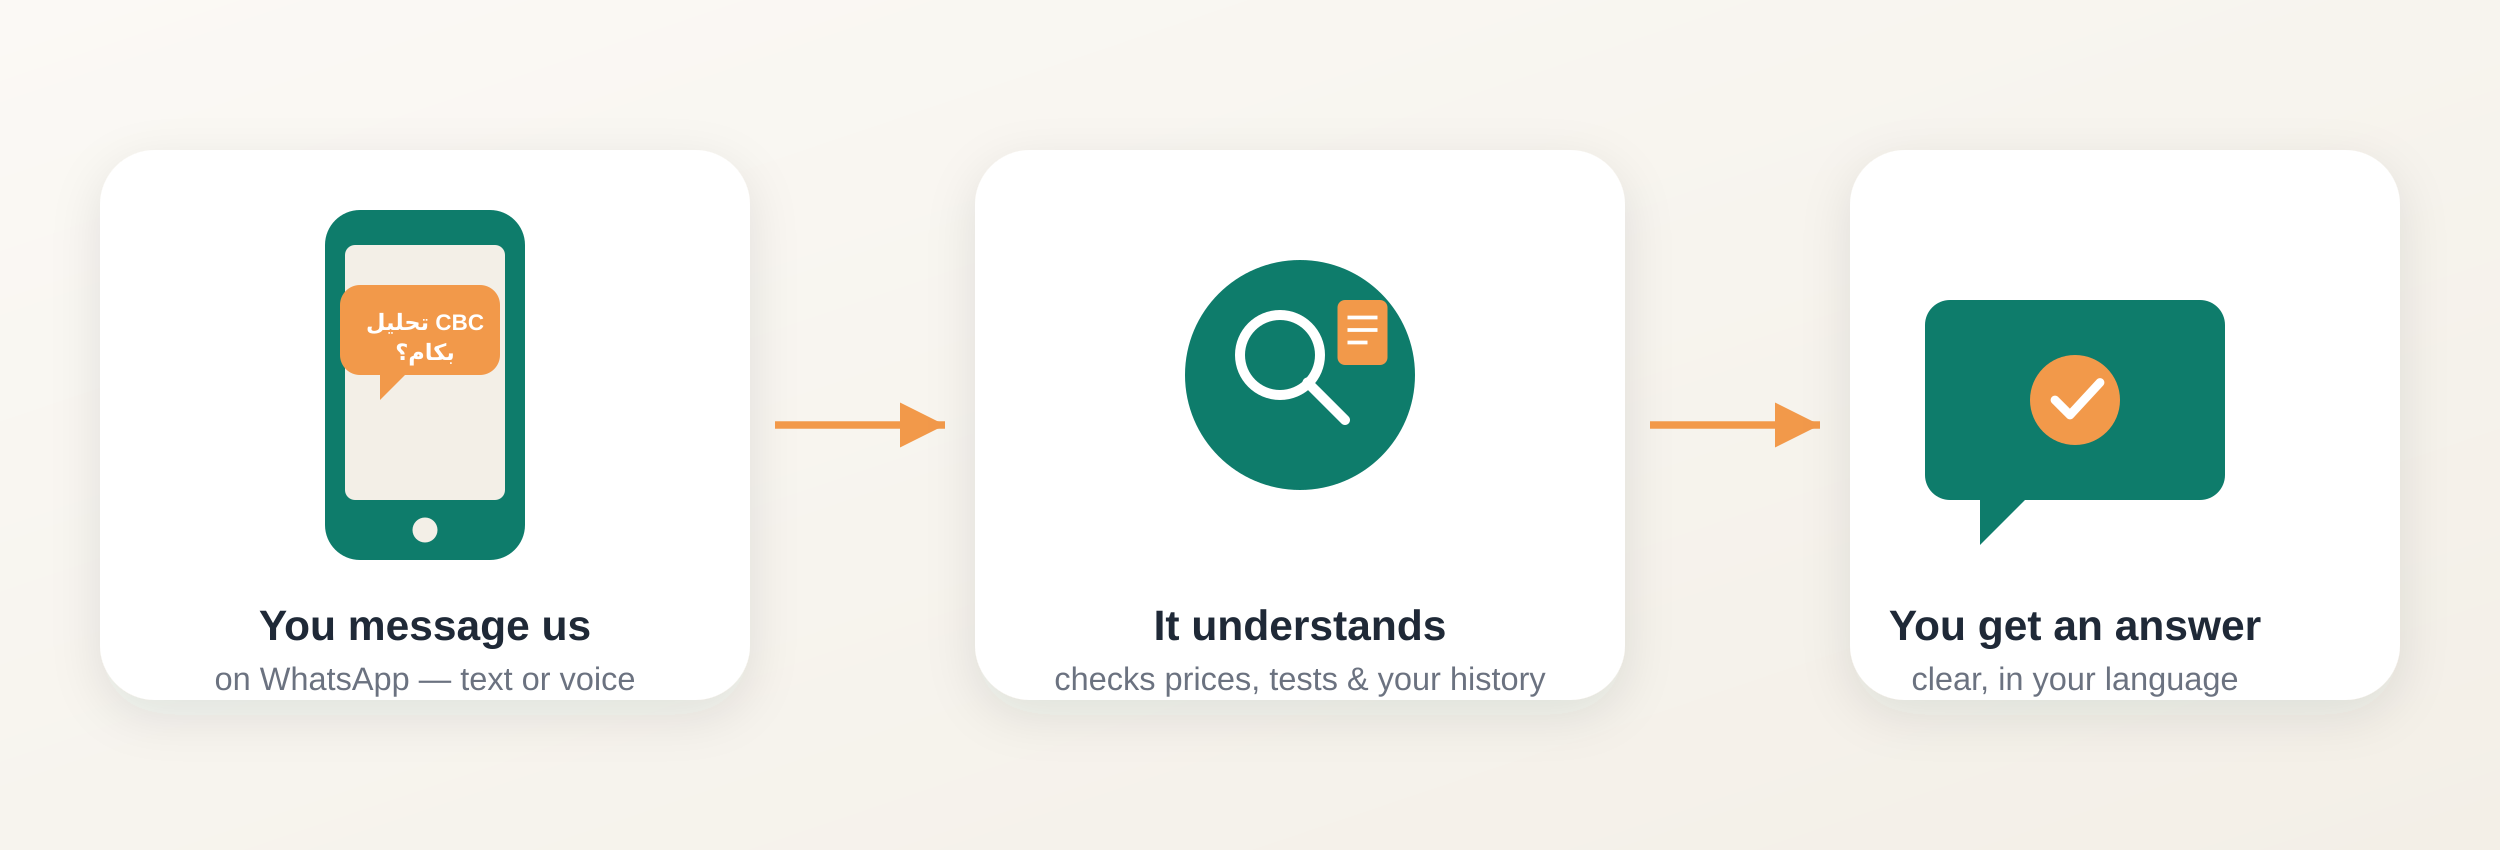
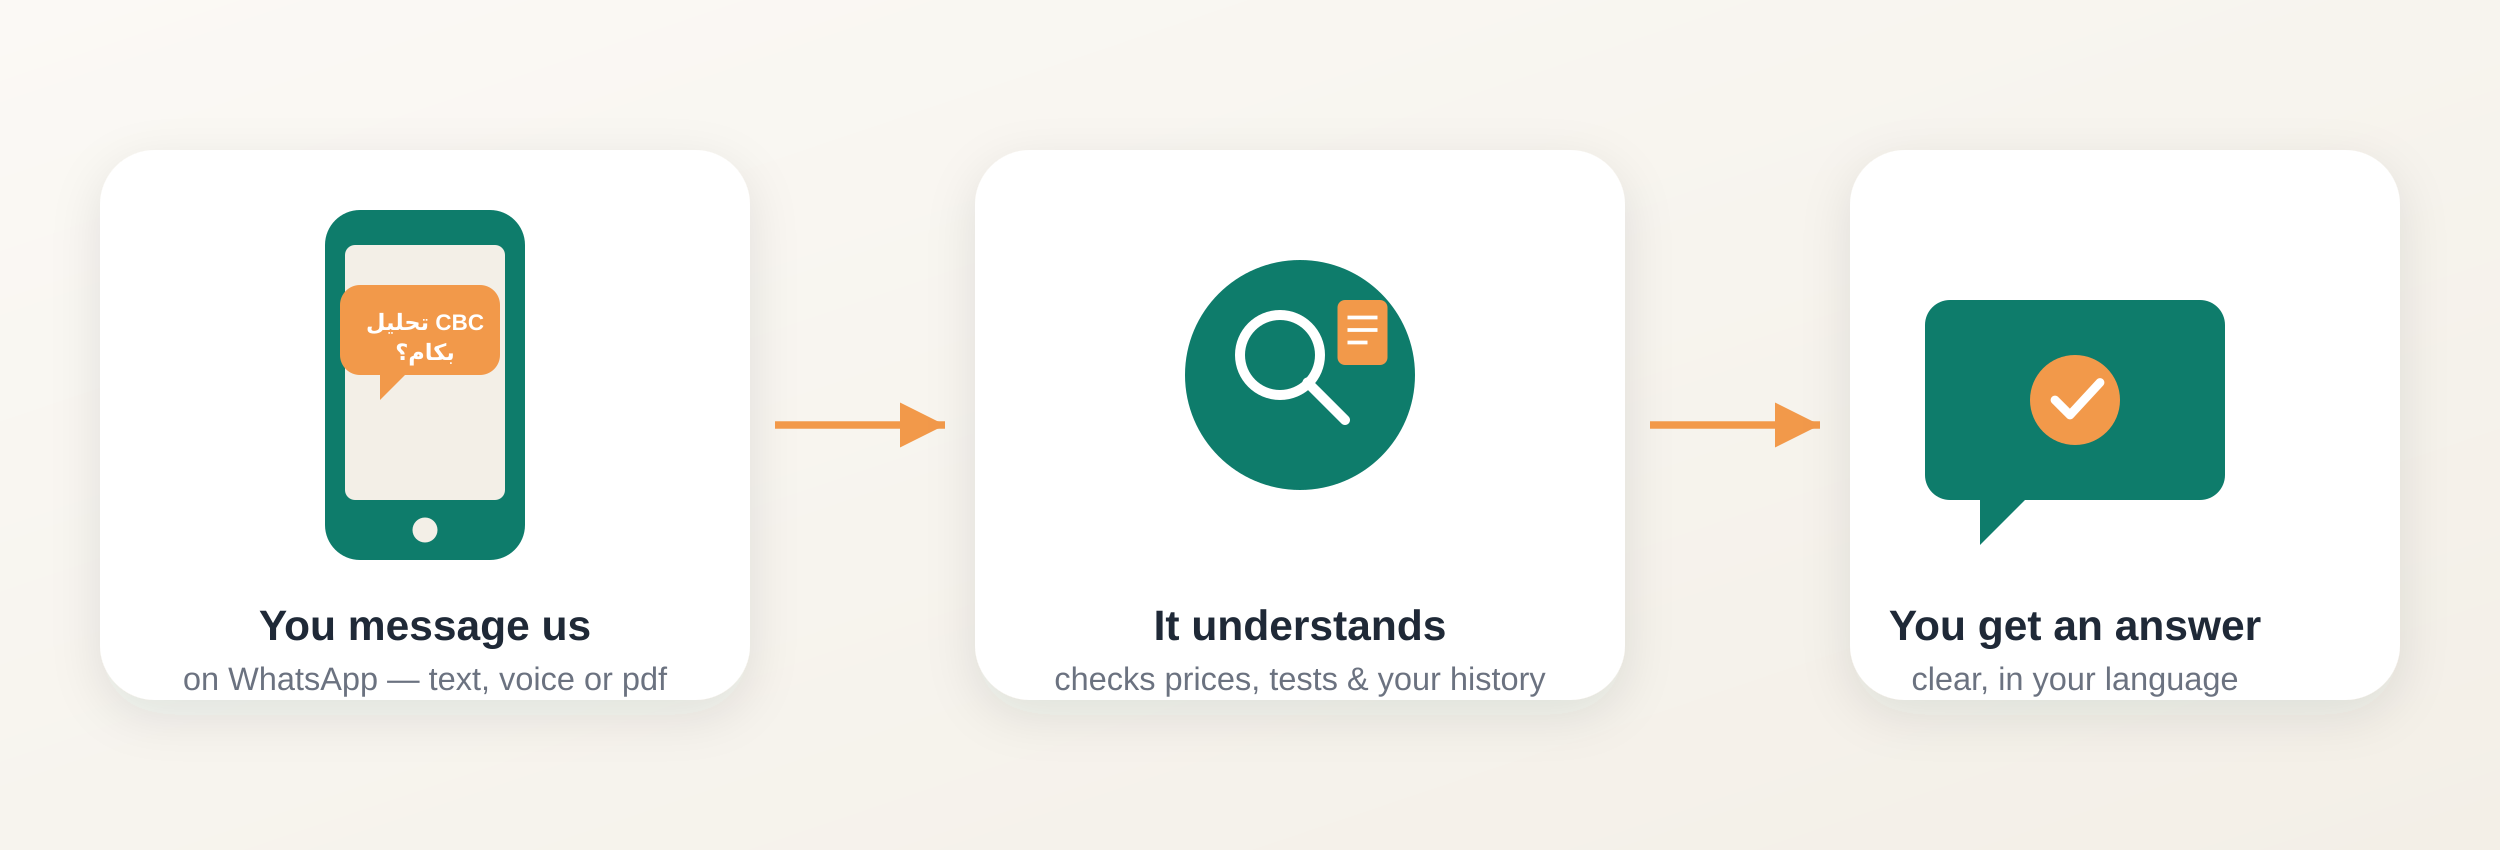
<svg xmlns="http://www.w3.org/2000/svg" viewBox="0 0 1000 340" font-family="'Segoe UI', Arial, sans-serif">
  <defs>
    <linearGradient id="bg" x1="0" y1="0" x2="1" y2="1">
      <stop offset="0%" stop-color="#FBF9F5" />
      <stop offset="100%" stop-color="#F3EFE7" />
    </linearGradient>
    <filter id="soft" x="-20%" y="-20%" width="140%" height="140%">
      <feDropShadow dx="0" dy="6" stdDeviation="10" flood-color="#1F3B36" flood-opacity="0.10" />
    </filter>
  </defs>
  <rect x="0" y="0" width="1000" height="340" rx="0" fill="url(#bg)" />
  <g transform="translate(40,60)">
    <rect x="0" y="0" width="260" height="220" rx="22" fill="#FFFFFF" filter="url(#soft)" />
    <rect x="90" y="24" width="80" height="140" rx="14" fill="#0E7C6B" />
    <rect x="98" y="38" width="64" height="102" rx="4" fill="#F3EFE7" />
    <circle cx="130" cy="152" r="5" fill="#F3EFE7" />
    <path d="M104 54 h48 a8 8 0 0 1 8 8 v20 a8 8 0 0 1 -8 8 h-30 l-10 10 v-10 h-8 a8 8 0 0 1 -8 -8 v-20 a8 8 0 0 1 8 -8 z" fill="#F2994A" />
    <text x="130" y="72" text-anchor="middle" font-size="9" fill="#FFFFFF" font-weight="600">تحليل CBC</text>
    <text x="130" y="84" text-anchor="middle" font-size="9" fill="#FFFFFF" font-weight="600">بكام؟</text>
    <text x="130" y="196" text-anchor="middle" font-size="17" font-weight="700" fill="#1F2937">You message us</text>
-     <text x="130" y="216" text-anchor="middle" font-size="13" fill="#6B7280">on WhatsApp — text or voice</text>
+     <text x="130" y="216" text-anchor="middle" font-size="13" fill="#6B7280">on WhatsApp — text, voice or pdf</text>
  </g>
  <path d="M310 170 C 345 170, 345 170, 378 170" stroke="#F2994A" stroke-width="3" fill="none" marker-end="url(#arrow)" />
  <g transform="translate(390,60)">
    <rect x="0" y="0" width="260" height="220" rx="22" fill="#FFFFFF" filter="url(#soft)" />
    <circle cx="130" cy="90" r="46" fill="#0E7C6B" />
    <circle cx="122" cy="82" r="16" fill="none" stroke="#FFFFFF" stroke-width="4" />
    <line x1="133" y1="93" x2="148" y2="108" stroke="#FFFFFF" stroke-width="4" stroke-linecap="round" />
    <rect x="145" y="60" width="20" height="26" rx="3" fill="#F2994A" />
    <line x1="149" y1="67" x2="161" y2="67" stroke="#FFFFFF" stroke-width="1.5" />
    <line x1="149" y1="72" x2="161" y2="72" stroke="#FFFFFF" stroke-width="1.5" />
    <line x1="149" y1="77" x2="157" y2="77" stroke="#FFFFFF" stroke-width="1.5" />
    <text x="130" y="196" text-anchor="middle" font-size="17" font-weight="700" fill="#1F2937">It understands</text>
    <text x="130" y="216" text-anchor="middle" font-size="13" fill="#6B7280">checks prices, tests &amp; your history</text>
  </g>
  <path d="M660 170 C 695 170, 695 170, 728 170" stroke="#F2994A" stroke-width="3" fill="none" marker-end="url(#arrow)" />
  <g transform="translate(740,60)">
    <rect x="0" y="0" width="220" height="220" rx="22" fill="#FFFFFF" filter="url(#soft)" />
    <path d="M40 60 h100 a10 10 0 0 1 10 10 v60 a10 10 0 0 1 -10 10 h-70 l-18 18 v-18 h-12 a10 10 0 0 1 -10 -10 v-60 a10 10 0 0 1 10 -10 z" fill="#0E7C6B" />
    <circle cx="90" cy="100" r="18" fill="#F2994A" />
    <path d="M82 100 l6 6 l12 -13" stroke="#FFFFFF" stroke-width="3.5" fill="none" stroke-linecap="round" stroke-linejoin="round" />
    <text x="90" y="196" text-anchor="middle" font-size="17" font-weight="700" fill="#1F2937">You get an answer</text>
    <text x="90" y="216" text-anchor="middle" font-size="13" fill="#6B7280">clear, in your language</text>
  </g>
  <defs>
    <marker id="arrow" markerWidth="10" markerHeight="10" refX="6" refY="3" orient="auto">
      <path d="M0,0 L6,3 L0,6 Z" fill="#F2994A" />
    </marker>
  </defs>
</svg>
